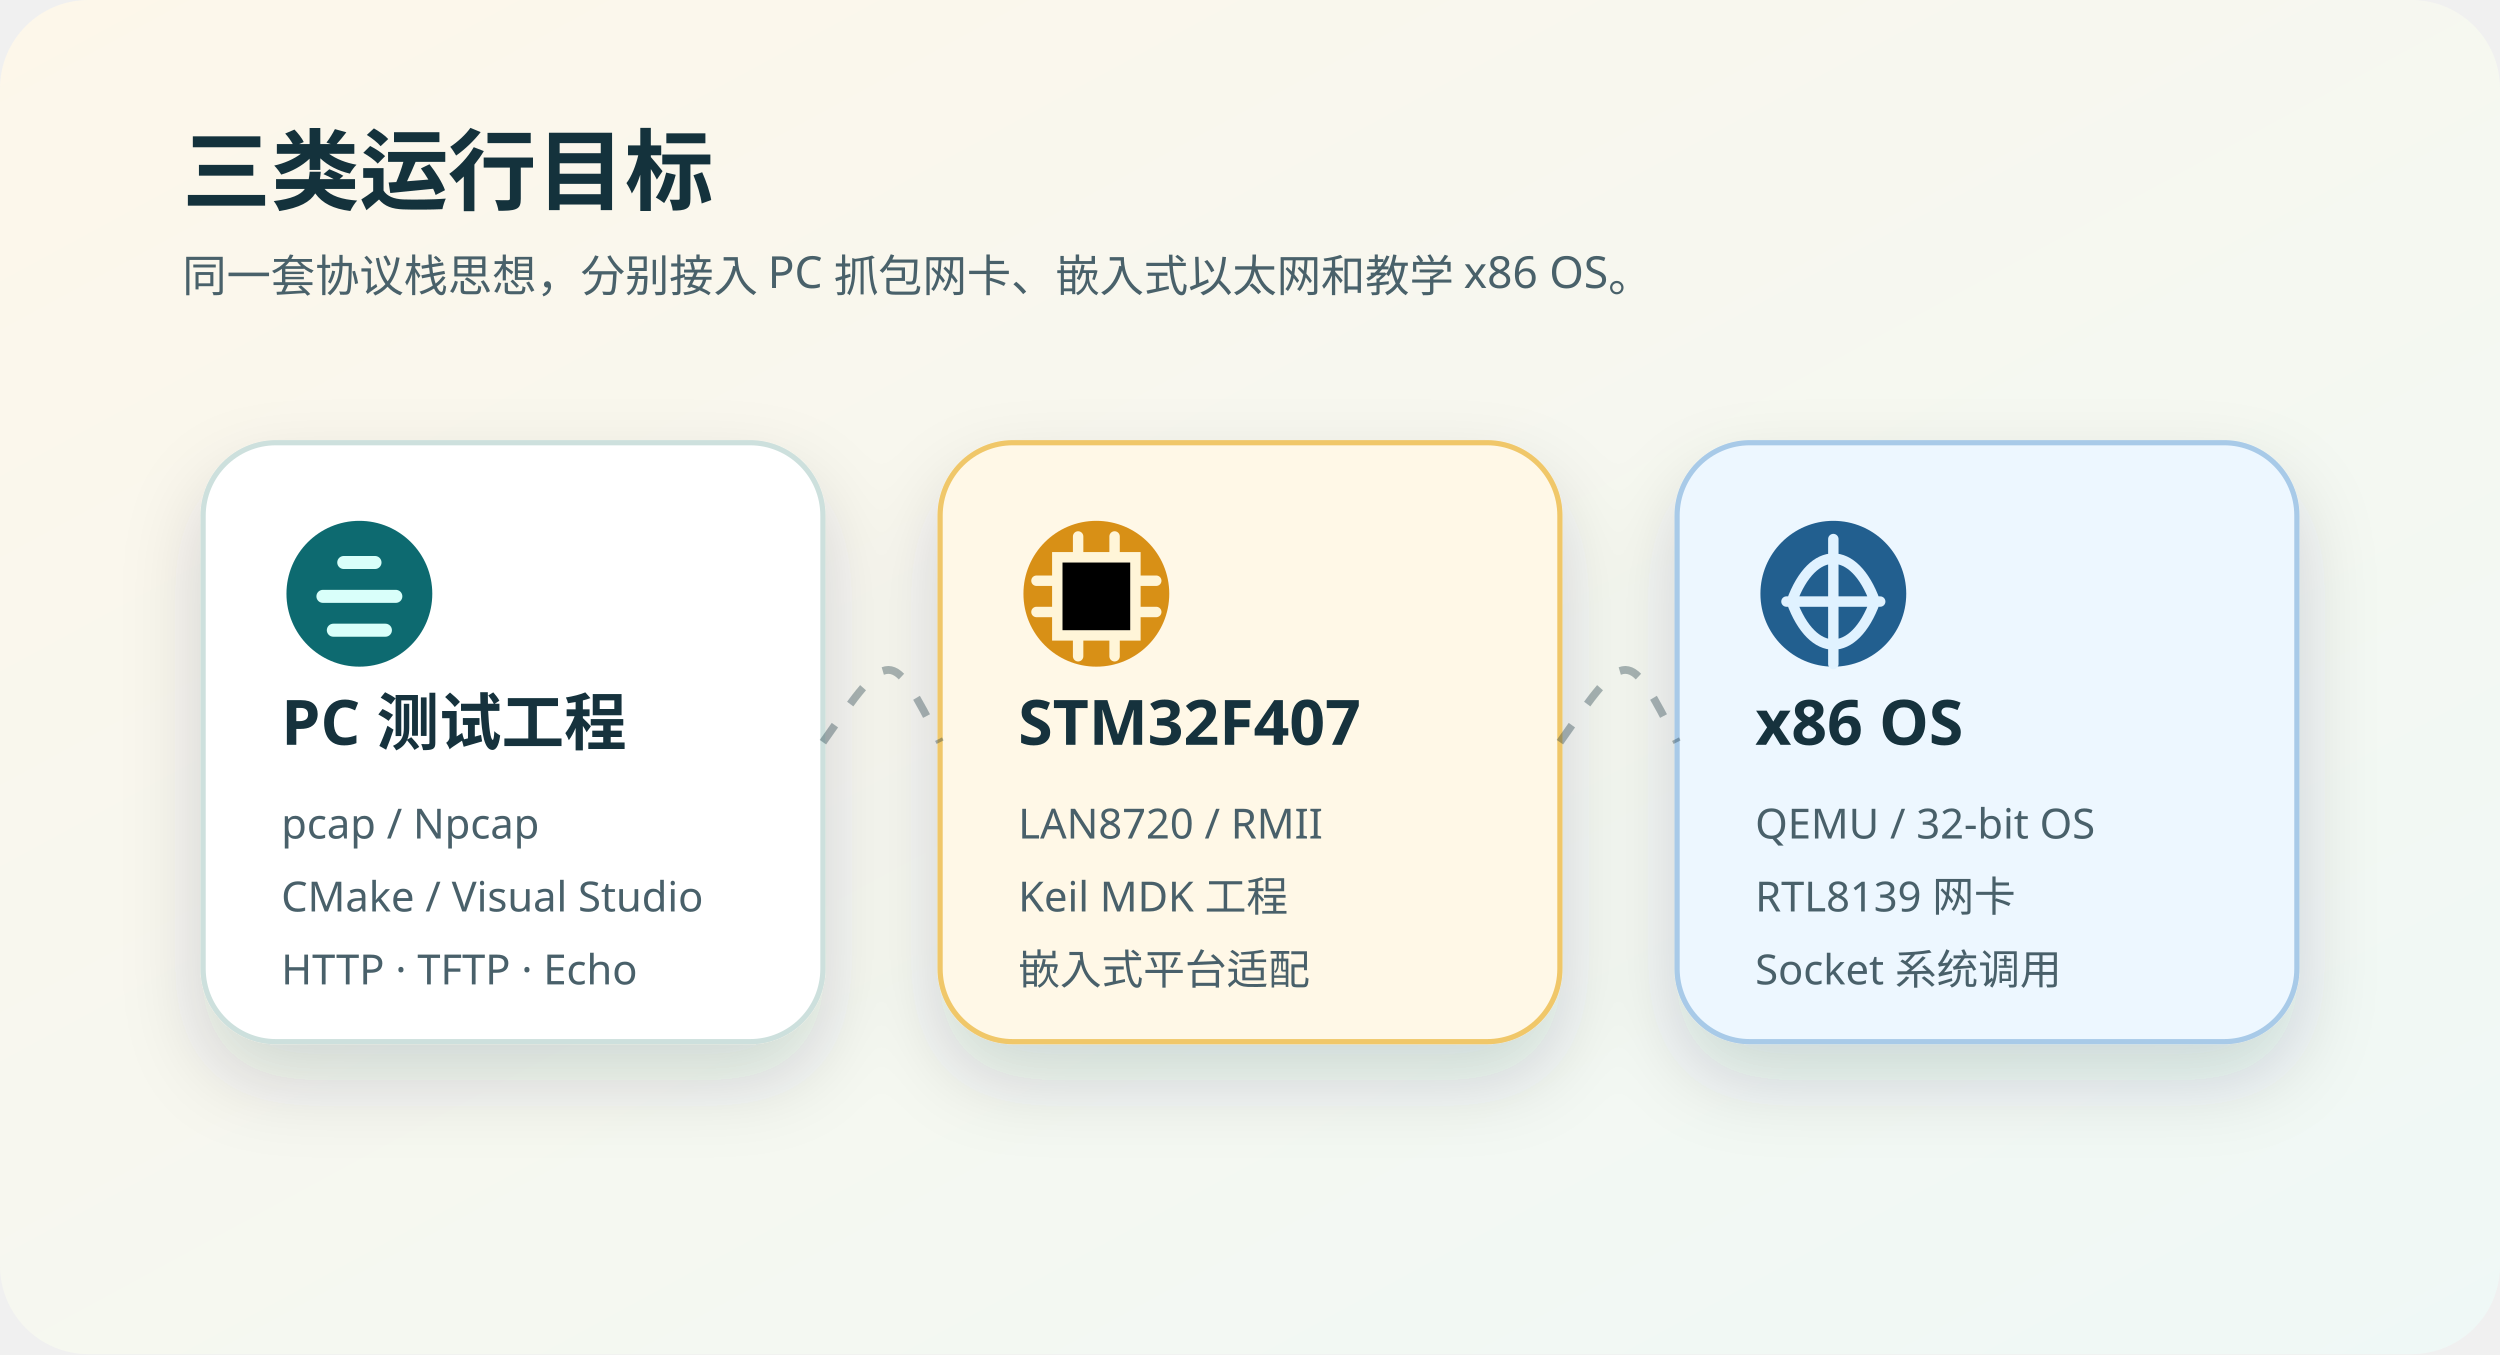
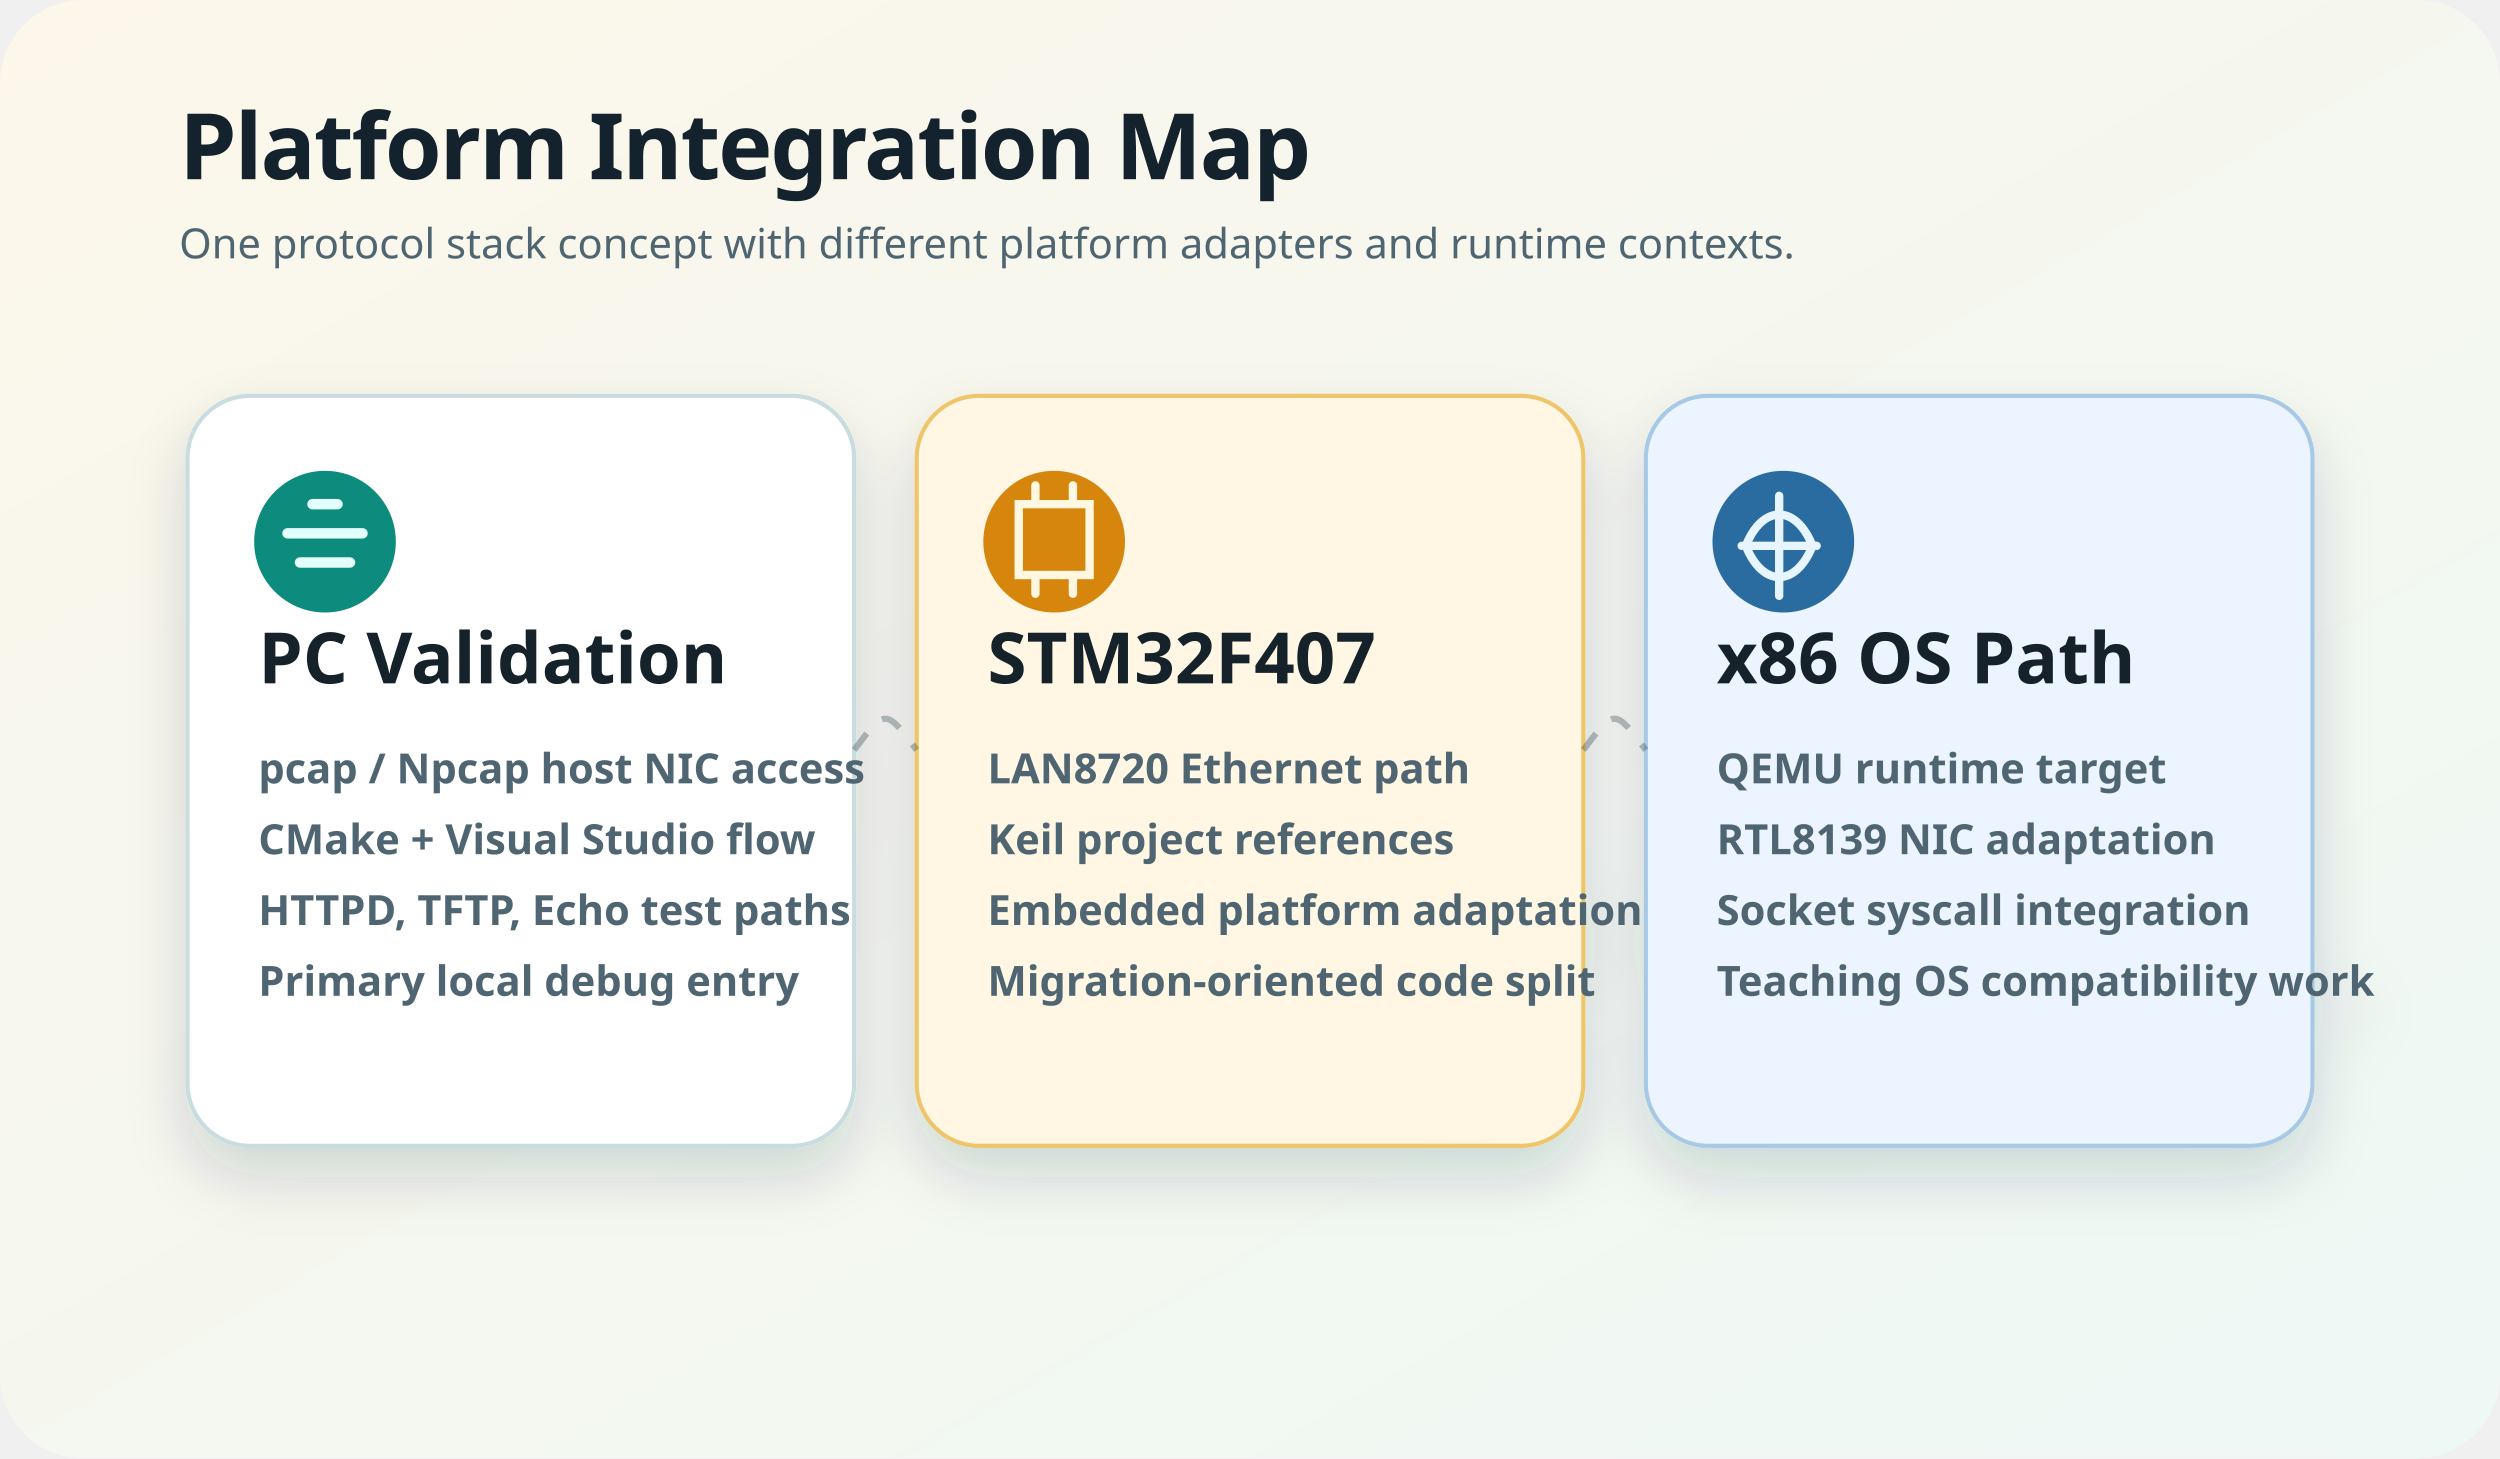
- <svg xmlns="http://www.w3.org/2000/svg" width="960" height="520" viewBox="0 0 960 520" role="img" aria-labelledby="title desc">
+ <svg xmlns="http://www.w3.org/2000/svg" width="1200" height="700" viewBox="0 0 1200 700" role="img" aria-labelledby="title desc">
  <defs>
    <linearGradient id="bg" x1="0" x2="1" y1="0" y2="1">
-       <stop offset="0" stop-color="#fdf7ea" />
-       <stop offset="1" stop-color="#eff8f6" />
+       <stop offset="0" stop-color="#fcf7ea" />
+       <stop offset="1" stop-color="#eef8f5" />
    </linearGradient>
    <filter id="shadow" x="-20%" y="-20%" width="140%" height="140%">
-       <feDropShadow dx="0" dy="14" stdDeviation="15" flood-color="#15333c" flood-opacity="0.16" />
+       <feDropShadow dx="0" dy="14" stdDeviation="14" flood-color="#13303d" flood-opacity="0.16" />
    </filter>
  </defs>
-   <rect width="960" height="520" rx="34" fill="url(#bg)" />
-   <g font-family="'Noto Sans SC', 'Microsoft YaHei', sans-serif">
-     <text x="70" y="78" fill="#14323c" font-size="34" font-weight="800">三类运行目标</text>
-     <text x="70" y="112" fill="#49616a" font-size="17">同一套协议栈思想，分别接入 PC 抓包网卡、嵌入式以太网和教学 x86 OS。</text>
+   <rect width="1200" height="700" rx="40" fill="url(#bg)" />
+   <g font-family="'Space Grotesk', 'Segoe UI', sans-serif">
+     <text x="86" y="86" fill="#13222c" font-size="44" font-weight="700" letter-spacing="-1">Platform Integration Map</text>
+     <text x="86" y="124" fill="#4f6672" font-size="20">One protocol stack concept with different platform adapters and runtime contexts.</text>
  </g>
-   <g filter="url(#shadow)" font-family="'Noto Sans SC', 'Microsoft YaHei', sans-serif">
-     <g transform="translate(78,170)">
-       <rect width="238" height="230" rx="28" fill="#ffffff" stroke="#cde0dd" stroke-width="2" />
-       <circle cx="60" cy="58" r="28" fill="#0f6b70" />
-       <path d="M46 59 h28 M50 72 h20 M54 46 h12" stroke="#d9fffa" stroke-width="5" stroke-linecap="round" />
-       <text x="30" y="116" fill="#14323c" font-size="24" font-weight="800">PC 测试工程</text>
-       <text x="30" y="152" fill="#49616a" font-size="16">pcap / Npcap</text>
-       <text x="30" y="180" fill="#49616a" font-size="16">CMake / Visual Studio</text>
-       <text x="30" y="208" fill="#49616a" font-size="16">HTTP · TFTP · Echo</text>
+   <g filter="url(#shadow)" font-family="'Manrope', 'Segoe UI', sans-serif">
+     <g transform="translate(90 190)">
+       <rect width="320" height="360" rx="30" fill="#ffffff" stroke="#c9dcdf" stroke-width="2" />
+       <circle cx="66" cy="70" r="34" fill="#0e8b7b" />
+       <path d="M48 66 h36 M54 80 h24 M60 52 h12" stroke="#e3fffb" stroke-width="5" stroke-linecap="round" />
+       <text x="34" y="138" fill="#13222c" font-size="34" font-weight="800">PC Validation</text>
+       <text x="34" y="186" fill="#4f6672" font-size="20" font-weight="600">pcap / Npcap host NIC access</text>
+       <text x="34" y="220" fill="#4f6672" font-size="20" font-weight="600">CMake + Visual Studio flow</text>
+       <text x="34" y="254" fill="#4f6672" font-size="20" font-weight="600">HTTPD, TFTP, Echo test paths</text>
+       <text x="34" y="288" fill="#4f6672" font-size="20" font-weight="600">Primary local debug entry</text>
    </g>
-     <g transform="translate(361,170)">
-       <rect width="238" height="230" rx="28" fill="#fff8e7" stroke="#f0c769" stroke-width="2" />
-       <circle cx="60" cy="58" r="28" fill="#d89019" />
-       <path d="M45 44 h30 v30 h-30 z M53 36 v8 M67 36 v8 M53 74 v8 M67 74 v8 M37 53 h8 M37 65 h8 M75 53 h8 M75 65 h8" stroke="#fff5d8" stroke-width="4" stroke-linecap="round" />
-       <text x="30" y="116" fill="#14323c" font-size="24" font-weight="800">STM32F407</text>
-       <text x="30" y="152" fill="#49616a" font-size="16">LAN8720 / RMII</text>
-       <text x="30" y="180" fill="#49616a" font-size="16">Keil MDK 工程</text>
-       <text x="30" y="208" fill="#49616a" font-size="16">嵌入式平台适配</text>
+     <g transform="translate(440 190)">
+       <rect width="320" height="360" rx="30" fill="#fff7e4" stroke="#eec56b" stroke-width="2" />
+       <circle cx="66" cy="70" r="34" fill="#d78611" />
+       <path d="M49 52 h34 v34 h-34 z M57 43 v9 M75 43 v9 M57 86 v9 M75 86 v9" stroke="#fff7df" stroke-width="4" fill="none" stroke-linecap="round" />
+       <text x="34" y="138" fill="#13222c" font-size="34" font-weight="800">STM32F407</text>
+       <text x="34" y="186" fill="#4f6672" font-size="20" font-weight="600">LAN8720 Ethernet path</text>
+       <text x="34" y="220" fill="#4f6672" font-size="20" font-weight="600">Keil project references</text>
+       <text x="34" y="254" fill="#4f6672" font-size="20" font-weight="600">Embedded platform adaptation</text>
+       <text x="34" y="288" fill="#4f6672" font-size="20" font-weight="600">Migration-oriented code split</text>
    </g>
-     <g transform="translate(644,170)">
-       <rect width="238" height="230" rx="28" fill="#edf7ff" stroke="#a8cae8" stroke-width="2" />
-       <circle cx="60" cy="58" r="28" fill="#245f8f" />
-       <path d="M44 61 c8 -22 24 -22 32 0 M44 61 c8 22 24 22 32 0 M42 61 h36 M60 37 v48" fill="none" stroke="#e0f2ff" stroke-width="4" stroke-linecap="round" />
-       <text x="30" y="116" fill="#14323c" font-size="24" font-weight="800">x86 OS</text>
-       <text x="30" y="152" fill="#49616a" font-size="16">QEMU / 32-bit OS</text>
-       <text x="30" y="180" fill="#49616a" font-size="16">RTL8139 网卡</text>
-       <text x="30" y="208" fill="#49616a" font-size="16">Socket 系统调用</text>
+     <g transform="translate(790 190)">
+       <rect width="320" height="360" rx="30" fill="#ebf4ff" stroke="#a8c9e6" stroke-width="2" />
+       <circle cx="66" cy="70" r="34" fill="#2a6ca0" />
+       <path d="M48 72 c8 -20 24 -20 32 0 M48 72 c8 20 24 20 32 0 M46 72 h36 M64 48 v48" fill="none" stroke="#e6f5ff" stroke-width="4" stroke-linecap="round" />
+       <text x="34" y="138" fill="#13222c" font-size="34" font-weight="800">x86 OS Path</text>
+       <text x="34" y="186" fill="#4f6672" font-size="20" font-weight="600">QEMU runtime target</text>
+       <text x="34" y="220" fill="#4f6672" font-size="20" font-weight="600">RTL8139 NIC adaptation</text>
+       <text x="34" y="254" fill="#4f6672" font-size="20" font-weight="600">Socket syscall integration</text>
+       <text x="34" y="288" fill="#4f6672" font-size="20" font-weight="600">Teaching OS compatibility work</text>
    </g>
  </g>
-   <path d="M316 285 C342 248 342 248 361 285" fill="none" stroke="#14323c" stroke-width="3" stroke-dasharray="8 10" opacity="0.35" />
-   <path d="M599 285 C625 248 625 248 644 285" fill="none" stroke="#14323c" stroke-width="3" stroke-dasharray="8 10" opacity="0.35" />
+   <g fill="none" stroke="#152d3a" stroke-width="3" opacity="0.3" stroke-dasharray="10 10">
+     <path d="M410 360 C425 340 425 340 440 360" />
+     <path d="M760 360 C775 340 775 340 790 360" />
+   </g>
</svg>
